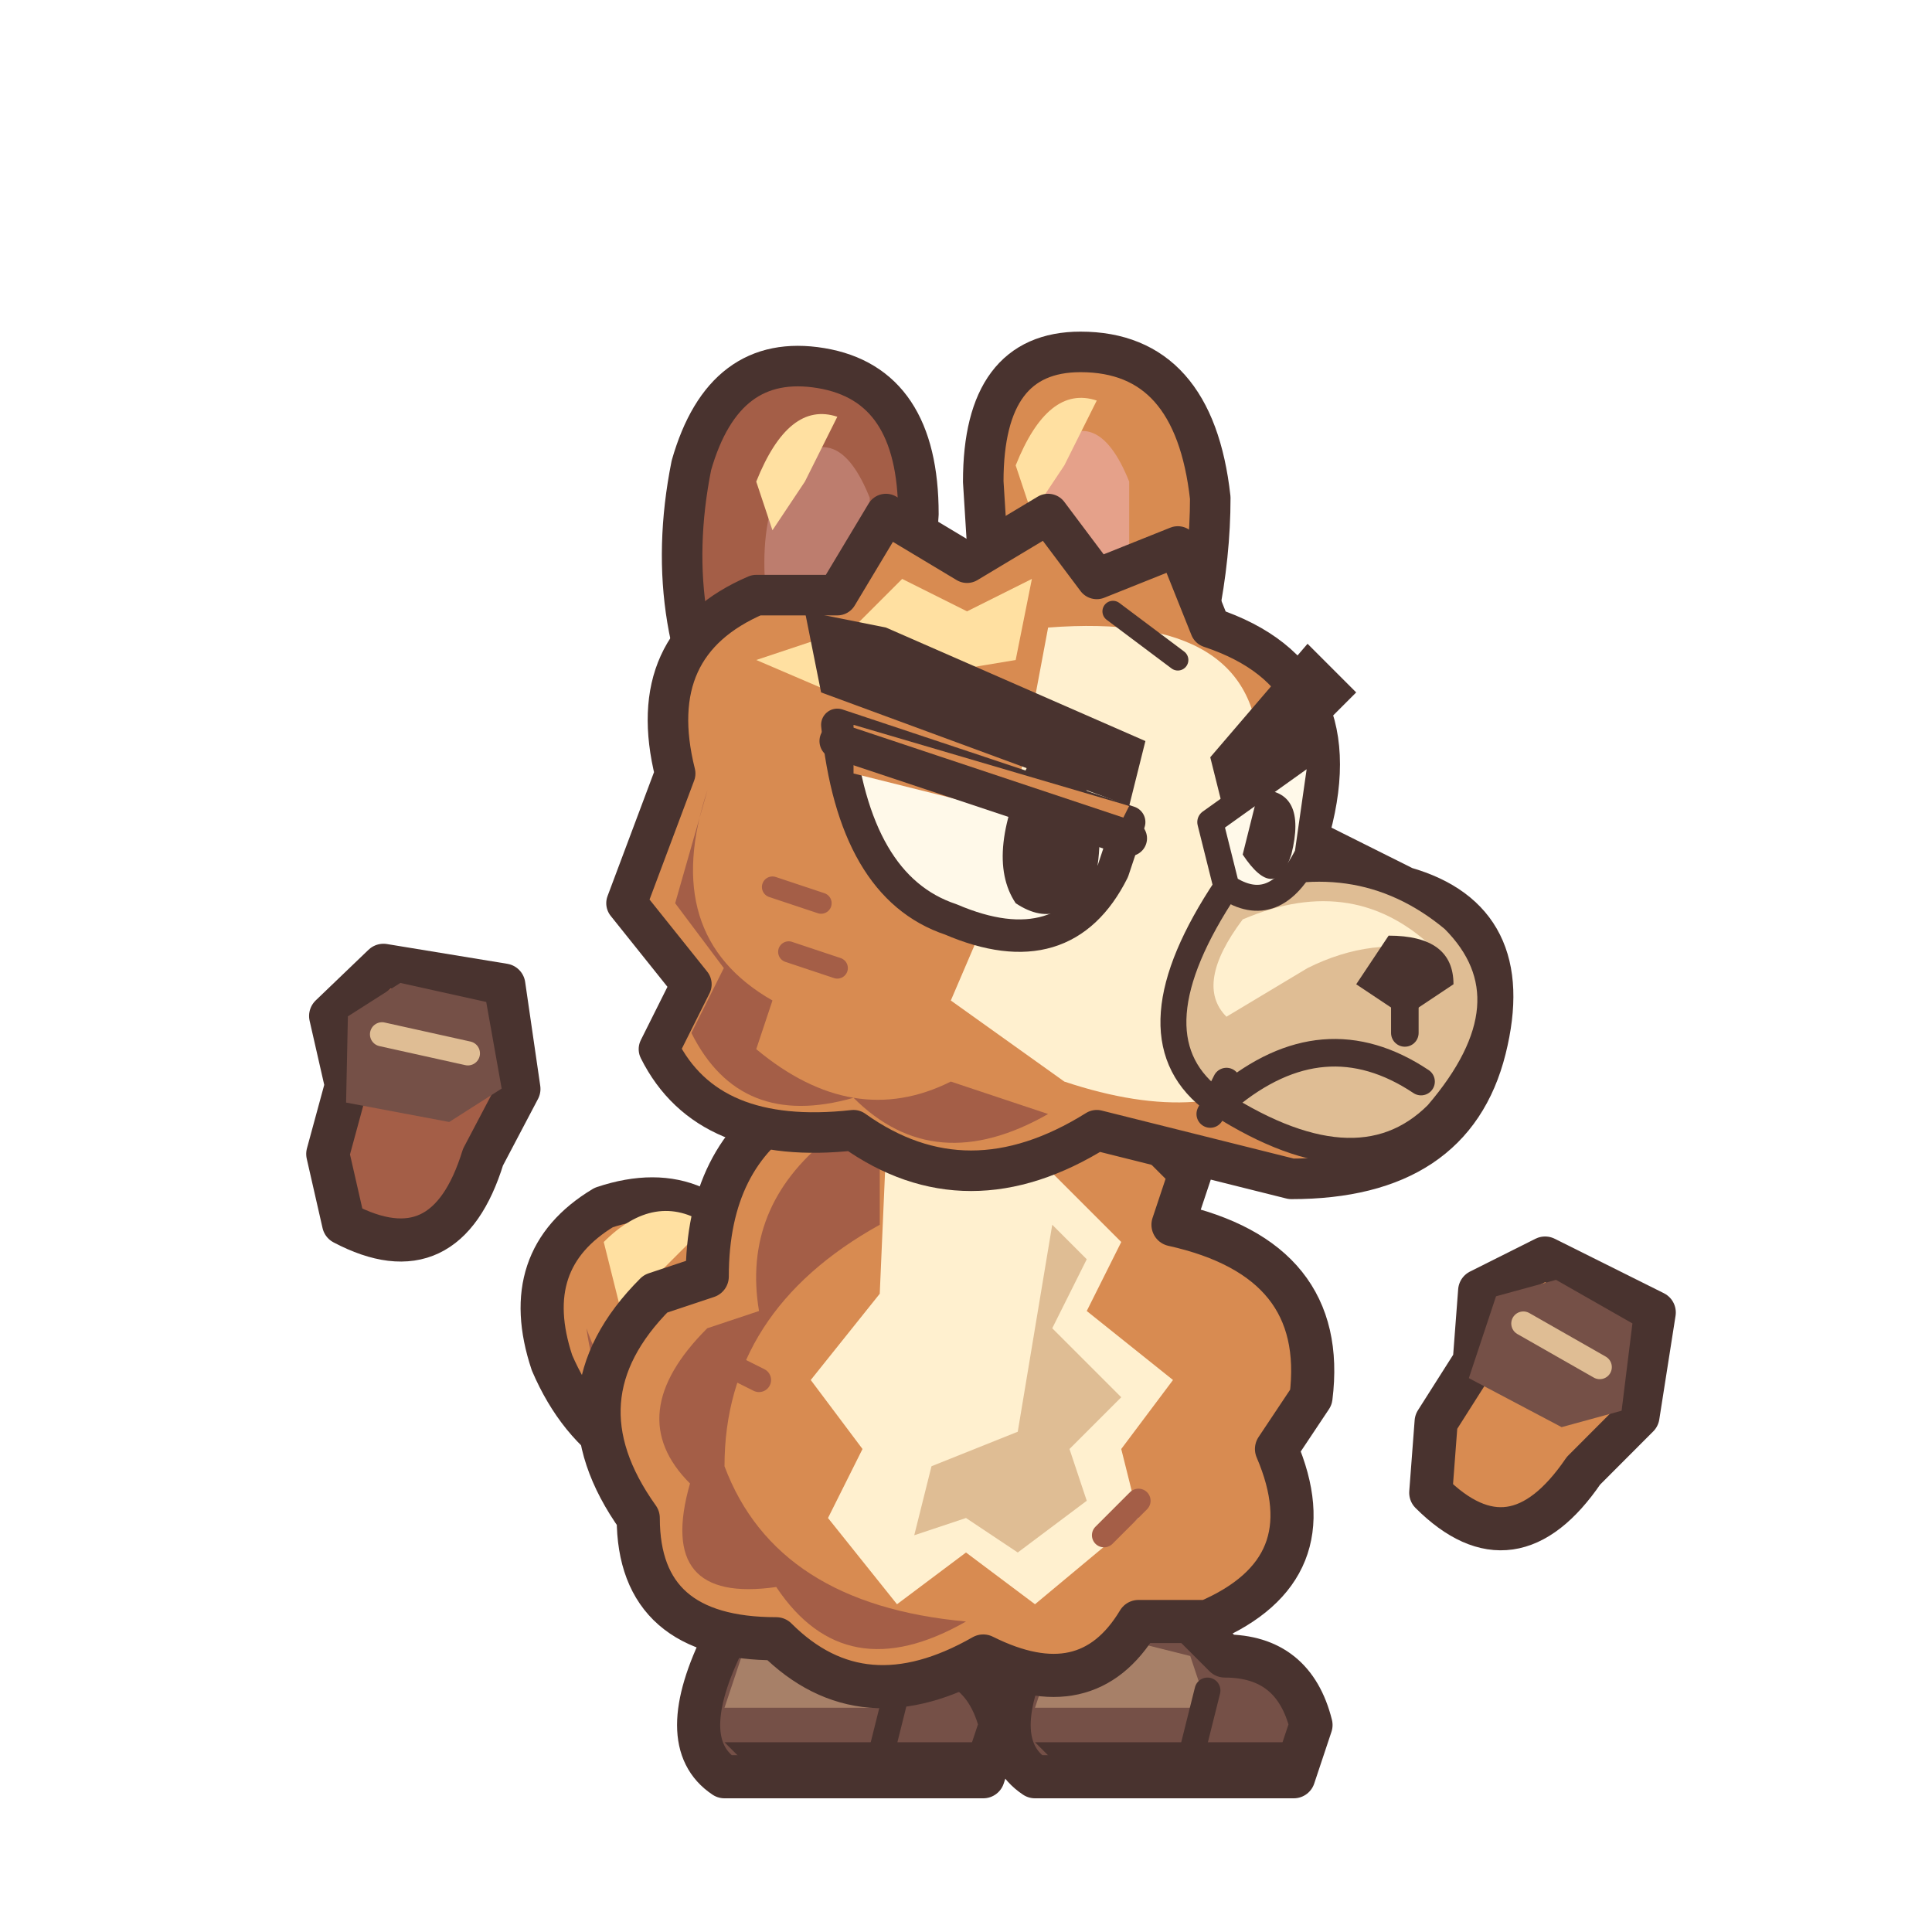
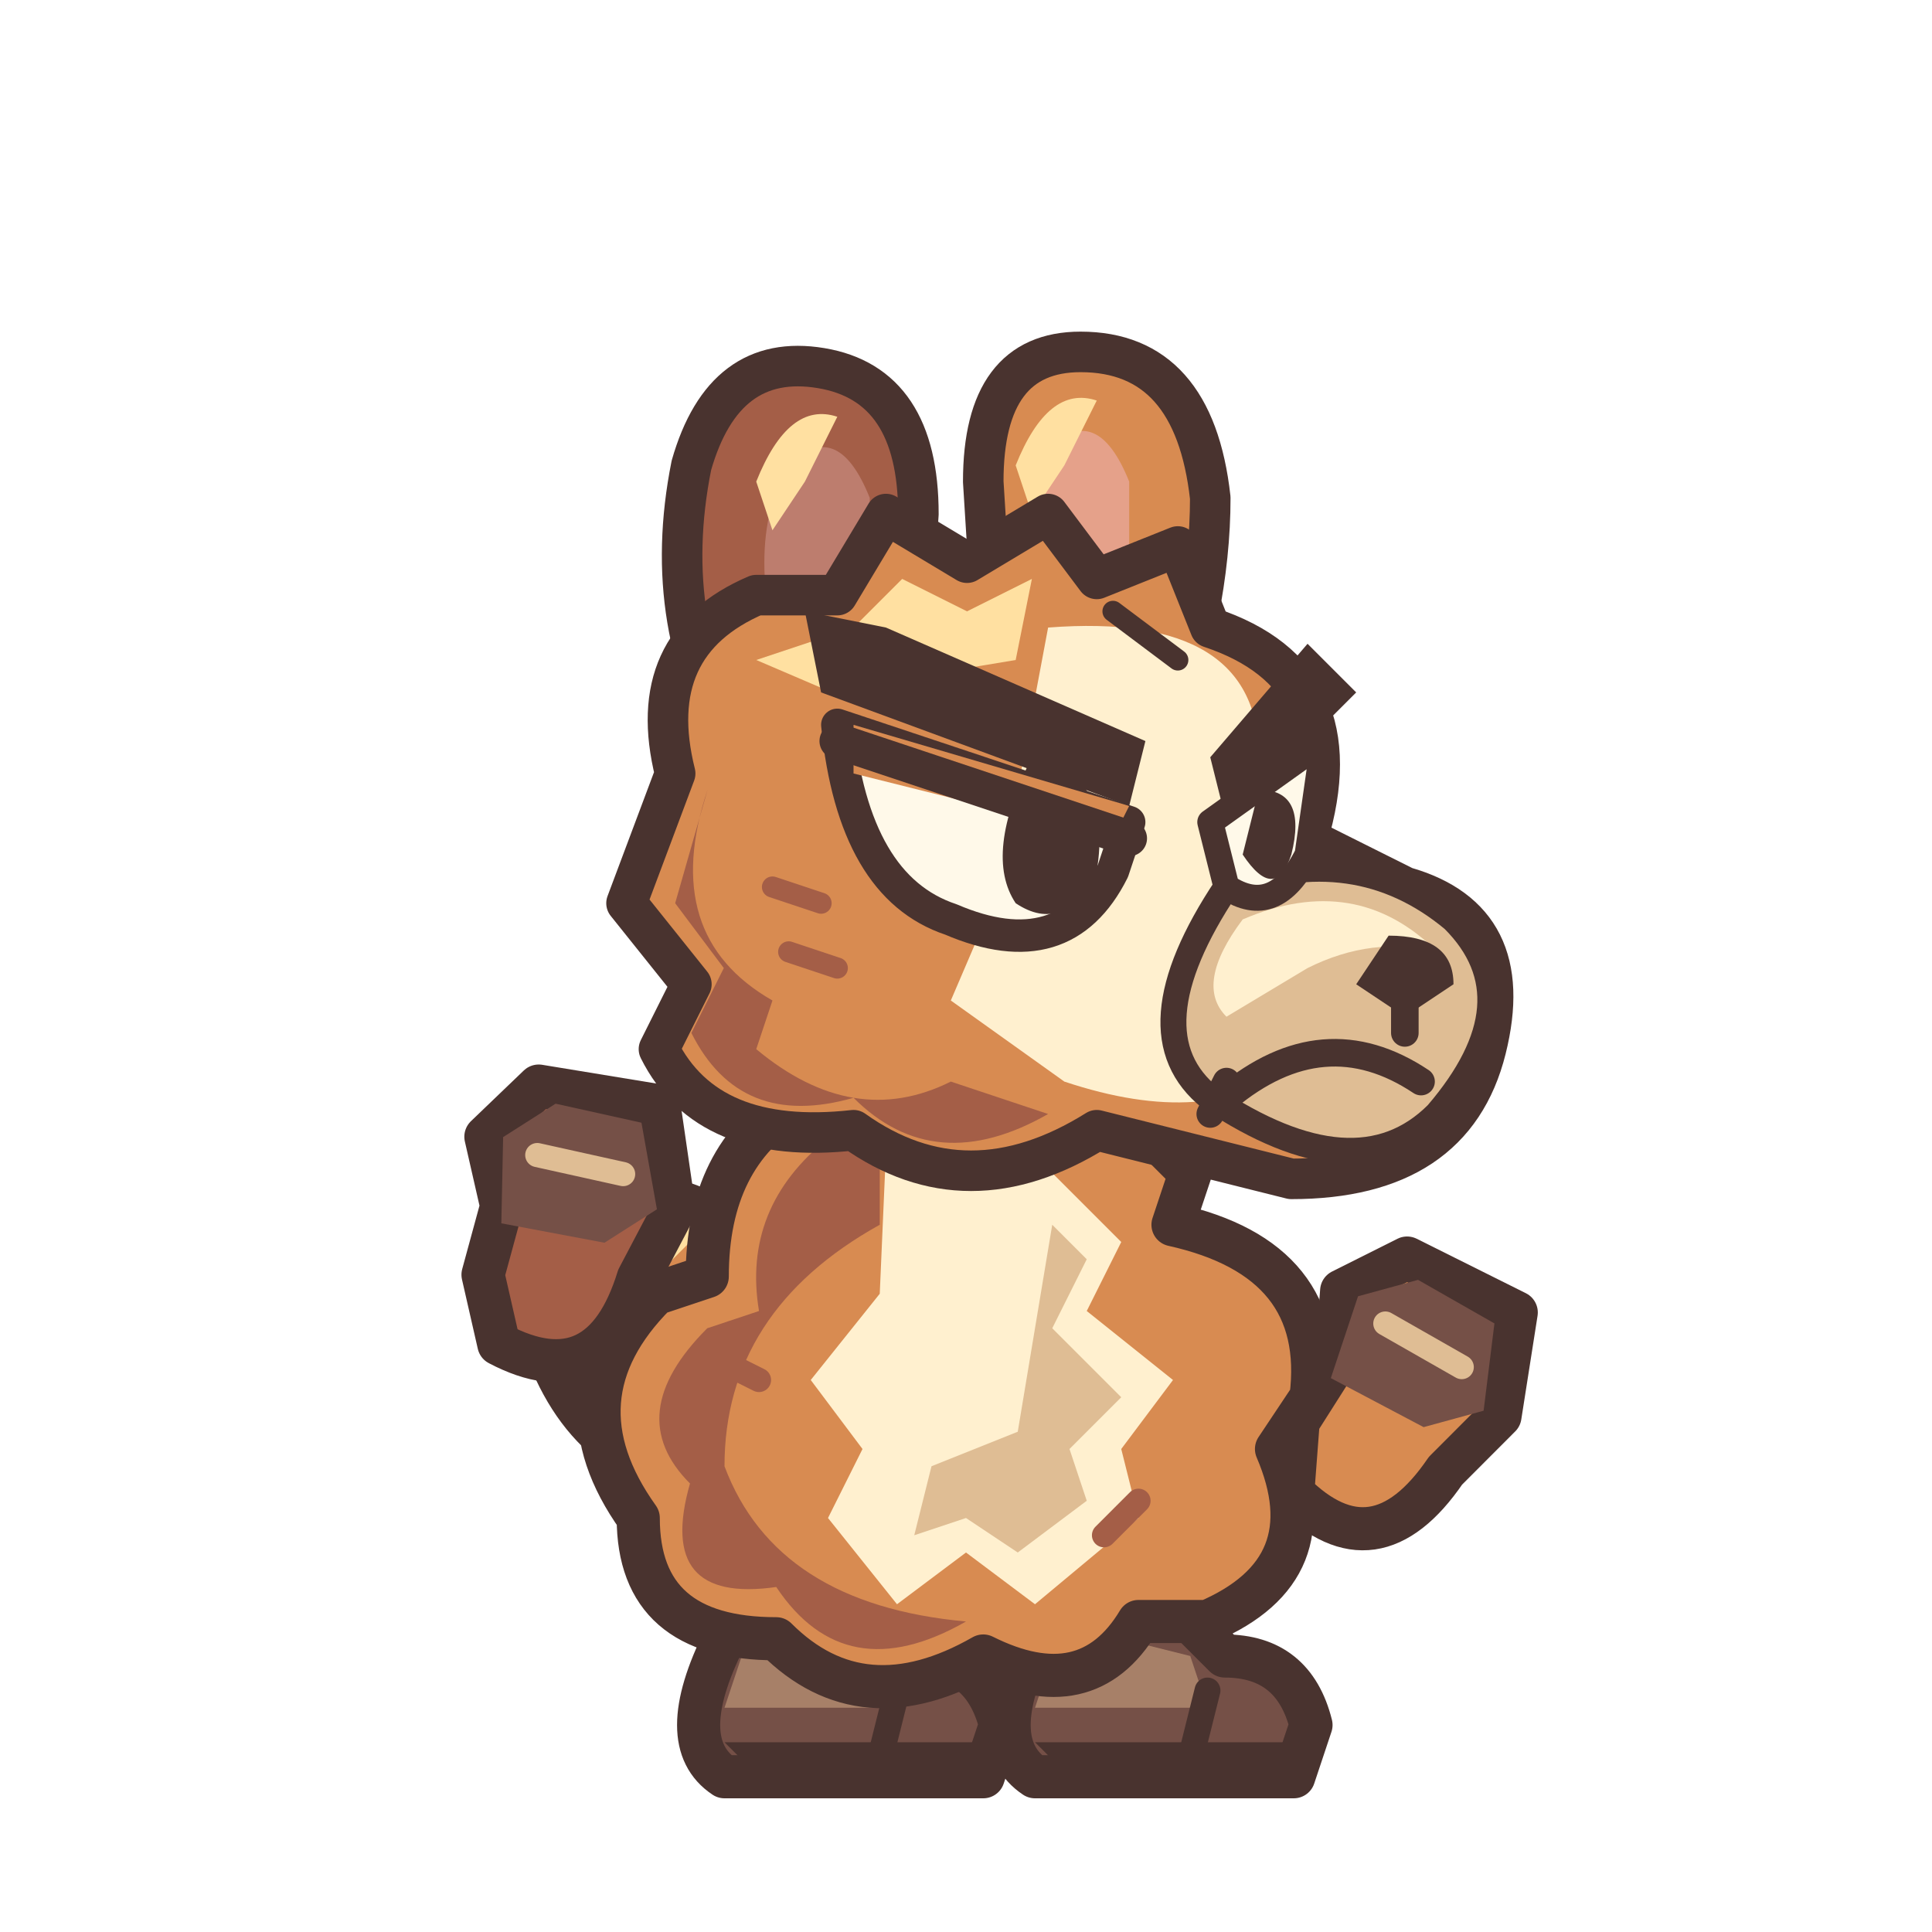
<svg xmlns="http://www.w3.org/2000/svg" viewBox="-56 -80 112 112" width="250" height="250">
  <g transform="translate(0 0)">
    <g stroke="#49332f" stroke-width="2.5" stroke-linejoin="round" stroke-linecap="round">
      <path fill="#d88b51" d="M-13 6Q-21 6-24-1Q-26-7-21-10Q-15-12-12-6Q-10-1-11 5Z" />
      <path fill="#a45e47" stroke="none" d="M-22-3Q-20 3-13 3L-12 5Q-21 5-22-3Z" />
      <path fill="#ffe0a1" stroke="none" d="M-21-8Q-18-11-15-9L-18-6L-20-4Z" />
    </g>
  </g>
  <g transform="translate(-9 10) rotate(0)">
    <g transform="translate(0 0)">
      <g stroke="#49332f" stroke-width="2.5" stroke-linejoin="round" stroke-linecap="round">
        <path fill="#a45e47" d="M-5-5L0-7L5-4L4 0L5 3L3 9H-4L-5 3L-4 0Z" />
        <path fill="#755047" stroke="none" d="M1-3L4-1L3 7L0 8L-2 6L1 5Z" />
      </g>
    </g>
    <g transform="translate(0 7)">
      <g stroke="#49332f" stroke-width="2.5" stroke-linejoin="round" stroke-linecap="round">
        <path fill="#755047" d="M-5-2L-1-4L4-3L6-1Q10-1 11 3L10 6H-5Q-8 4-5-2Z" />
        <path fill="#a78068" stroke="none" d="M-4-1L0-2L4-1L5 2H-5Z" />
        <path fill="#49332f" stroke="none" d="M-5 4H10L9 5H-4Z" />
        <path fill="none" stroke-width="1.5" d="M5 1L4 5" />
      </g>
    </g>
  </g>
  <g transform="translate(9 10) rotate(0)">
    <g transform="translate(0 0)">
      <g stroke="#49332f" stroke-width="2.5" stroke-linejoin="round" stroke-linecap="round">
        <path fill="#d88b51" d="M-5-5L0-7L5-4L4 0L5 3L3 9H-4L-5 3L-4 0Z" />
        <path fill="#a45e47" stroke="none" d="M1-3L4-1L3 7L0 8L-2 6L1 5Z" />
      </g>
    </g>
    <g transform="translate(0 7)">
      <g stroke="#49332f" stroke-width="2.5" stroke-linejoin="round" stroke-linecap="round">
        <path fill="#755047" d="M-5-2L-1-4L4-3L6-1Q10-1 11 3L10 6H-5Q-8 4-5-2Z" />
        <path fill="#a78068" stroke="none" d="M-4-1L0-2L4-1L5 2H-5Z" />
        <path fill="#49332f" stroke="none" d="M-5 4H10L9 5H-4Z" />
        <path fill="none" stroke-width="1.5" d="M5 1L4 5" />
      </g>
    </g>
  </g>
-   <g transform="translate(-32 -13) rotate(-88.80846)">
+   <g transform="translate(-23 -6) rotate(-88.80846)">
    <g transform="translate(0 0)">
      <g stroke="#49332f" stroke-width="2.5" stroke-linejoin="round" stroke-linecap="round">
        <path fill="#a45e47" d="M-4-4L0-5L4-4L8-5L11-2L10 5L4 6L0 4Q-7 2-4-4Z" />
        <path fill="#755047" stroke="none" d="M3-4L8-4L10-1L9 4L4 5L2 2Z" />
        <path fill="none" stroke="#dfbd94" stroke-width="1.4" d="M7-2L6 3" />
      </g>
    </g>
  </g>
  <g transform="translate(0 0)">
    <g stroke="#49332f" stroke-width="2.5" stroke-linejoin="round" stroke-linecap="round">
      <path fill="#d88b51" d="M-10-32L9-32L9-16L13-12L12-9Q21-7 20 1L18 4Q21 11 14 14L10 14Q7 19 1 16Q-6 20-11 15Q-19 15-19 8Q-24 1-18-5L-15-6Q-15-13-10-16Z" />
      <path fill="#a45e47" stroke="none" d="M-9-27L-5-25L-5-9Q-14-4-14 5Q-11 13 0 14Q-7 18-11 12Q-18 13-16 6Q-20 2-15-3L-12-4Q-13-10-8-14Z" />
      <path fill="#fff0cf" stroke="none" d="M-4-28H5L5-12L9-8L7-4L12 0L9 4L10 8L4 13L0 10L-4 13L-8 8L-6 4L-9 0L-5-5Z" />
      <path fill="#dfbd94" stroke="none" d="M5-9L7-7L5-3L9 1L6 4L7 7L3 10L0 8L-3 9L-2 5L3 3Z" />
      <path fill="none" stroke="#a45e47" stroke-width="1.4" d="M-8-22l3 2m-11 21 2-2 2 1m22 7-2 2" />
    </g>
  </g>
-   <g transform="translate(32 4) rotate(-71.61972)">
+   <g transform="translate(24 4) rotate(-71.61972)">
    <g transform="translate(0 0)">
      <g stroke="#49332f" stroke-width="2.5" stroke-linejoin="round" stroke-linecap="round">
        <path fill="#d88b51" d="M-4-4L0-5L4-4L8-5L11-2L10 5L4 6L0 4Q-7 2-4-4Z" />
        <path fill="#755047" stroke="none" d="M3-4L8-4L10-1L9 4L4 5L2 2Z" />
        <path fill="none" stroke="#dfbd94" stroke-width="1.4" d="M7-2L6 3" />
      </g>
    </g>
  </g>
  <g transform="translate(1 -22) scale(0.94)">
    <g transform="translate(-9 -21)">
      <g stroke="#49332f" stroke-width="2.5" stroke-linejoin="round" stroke-linecap="round">
        <path fill="#a45e47" d="M-6 6Q-11-2-9-12Q-7-19-1-18Q5-17 5-9L4 6Z" />
        <path fill="#bd7d6e" stroke="none" d="M-3 2Q-6-7-3-12Q0-15 2-10L2 1Z" />
        <path fill="#ffe0a1" stroke="none" d="M-5-11Q-3-16 0-15L-2-11L-4-8Z" />
        <path fill="none" stroke-width="1.3" d="M-2 3L1-2" />
      </g>
    </g>
    <g transform="translate(7 -22)">
      <g stroke="#49332f" stroke-width="2.5" stroke-linejoin="round" stroke-linecap="round">
        <path fill="#d88b51" d="M-6 6L-7-10Q-7-18-1-18Q6-18 7-9Q7-2 4 6Z" />
        <path fill="#e5a18a" stroke="none" d="M-3 2Q-6-7-3-12Q0-15 2-10L2 1Z" />
        <path fill="#ffe0a1" stroke="none" d="M-5-11Q-3-16 0-15L-2-11L-4-8Z" />
        <path fill="none" stroke-width="1.3" d="M-2 3L1-2" />
      </g>
    </g>
    <g transform="translate(0 0)">
      <g stroke="#49332f" stroke-width="2.5" stroke-linejoin="round" stroke-linecap="round">
        <path fill="#d88b51" d="M-19-14Q-21-22-14-25L-9-25L-6-30L-1-27L4-30L7-26L12-28L14-23Q23-20 20-10L26-7Q33-5 31 3Q29 11 19 11L7 8Q-1 13-8 8Q-17 9-20 3L-18-1L-22-6Z" />
        <path fill="#a45e47" stroke="none" d="M-17-13Q-20-4-13 0L-14 3Q-8 8-2 5L4 7Q-3 11-8 6Q-15 8-18 2L-16-2L-19-6Z" />
        <path fill="#ffe0a1" stroke="none" d="M-14-21L-8-23L-5-26L-1-24L3-26L2-21L-4-20L-7-18Z" />
        <path fill="#fff0cf" stroke="none" d="M4-23Q17-24 17-15L14-8L21-5L19 4Q14 8 5 5L-2 0L1-7Z" />
        <path fill="#dfbd94" stroke-width="1.6" d="M15-7Q23-10 29-5Q34 0 28 7Q23 12 14 6Q9 2 15-7Z" />
        <path fill="#fff0cf" stroke="none" d="M16-5Q23-8 28-3Q24-4 20-2L15 1Q13-1 16-5Z" />
        <path fill="#49332f" stroke="none" d="M25-4Q29-4 29-1L26 1L23-1Z" />
        <path fill="none" stroke-width="1.7" d="M26 0v2M15 6Q21 1 27 5M15 5l-1 2" />
        <path fill="none" stroke="#a45e47" stroke-width="1.3" d="M-13-7l3 1m-2 3 3 1" />
      </g>
    </g>
    <g transform="translate(0 0)">
      <g stroke="#49332f" stroke-width="2.5" stroke-linejoin="round" stroke-linecap="round">
        <path fill="#fff9e9" stroke-width="1.6" d="M14-11L21-16L20-9Q18-5 15-7Z" />
        <path fill="#49332f" stroke="none" d="M17-13Q20-13 19-9Q18-6 16-9Z" />
        <path fill="#fff9e9" stroke-width="2" d="M-9-17L9-11L8-8Q5-2-2-5Q-8-7-9-17Z" />
        <path fill="#49332f" stroke="none" d="M3-15Q8-14 7-8Q5-4 2-6Q0-9 3-15Z" />
        <circle fill="#fff9e9" stroke="none" cx="4.8" cy="-11.5" r="1.1" />
        <path fill="#d88b51" stroke="none" d="M-8-17L9-12L8-10L-8-14Z" />
        <path fill="none" stroke-width="2.2" d="M-9-16L9-10" />
        <path fill="#49332f" stroke="none" d="M-11-24L-6-23L10-16L9-12L-10-19Z M14-15L20-22L23-19L15-11Z" />
        <path fill="none" stroke-width="1.3" d="M8-24l4 3" />
      </g>
    </g>
  </g>
</svg>
